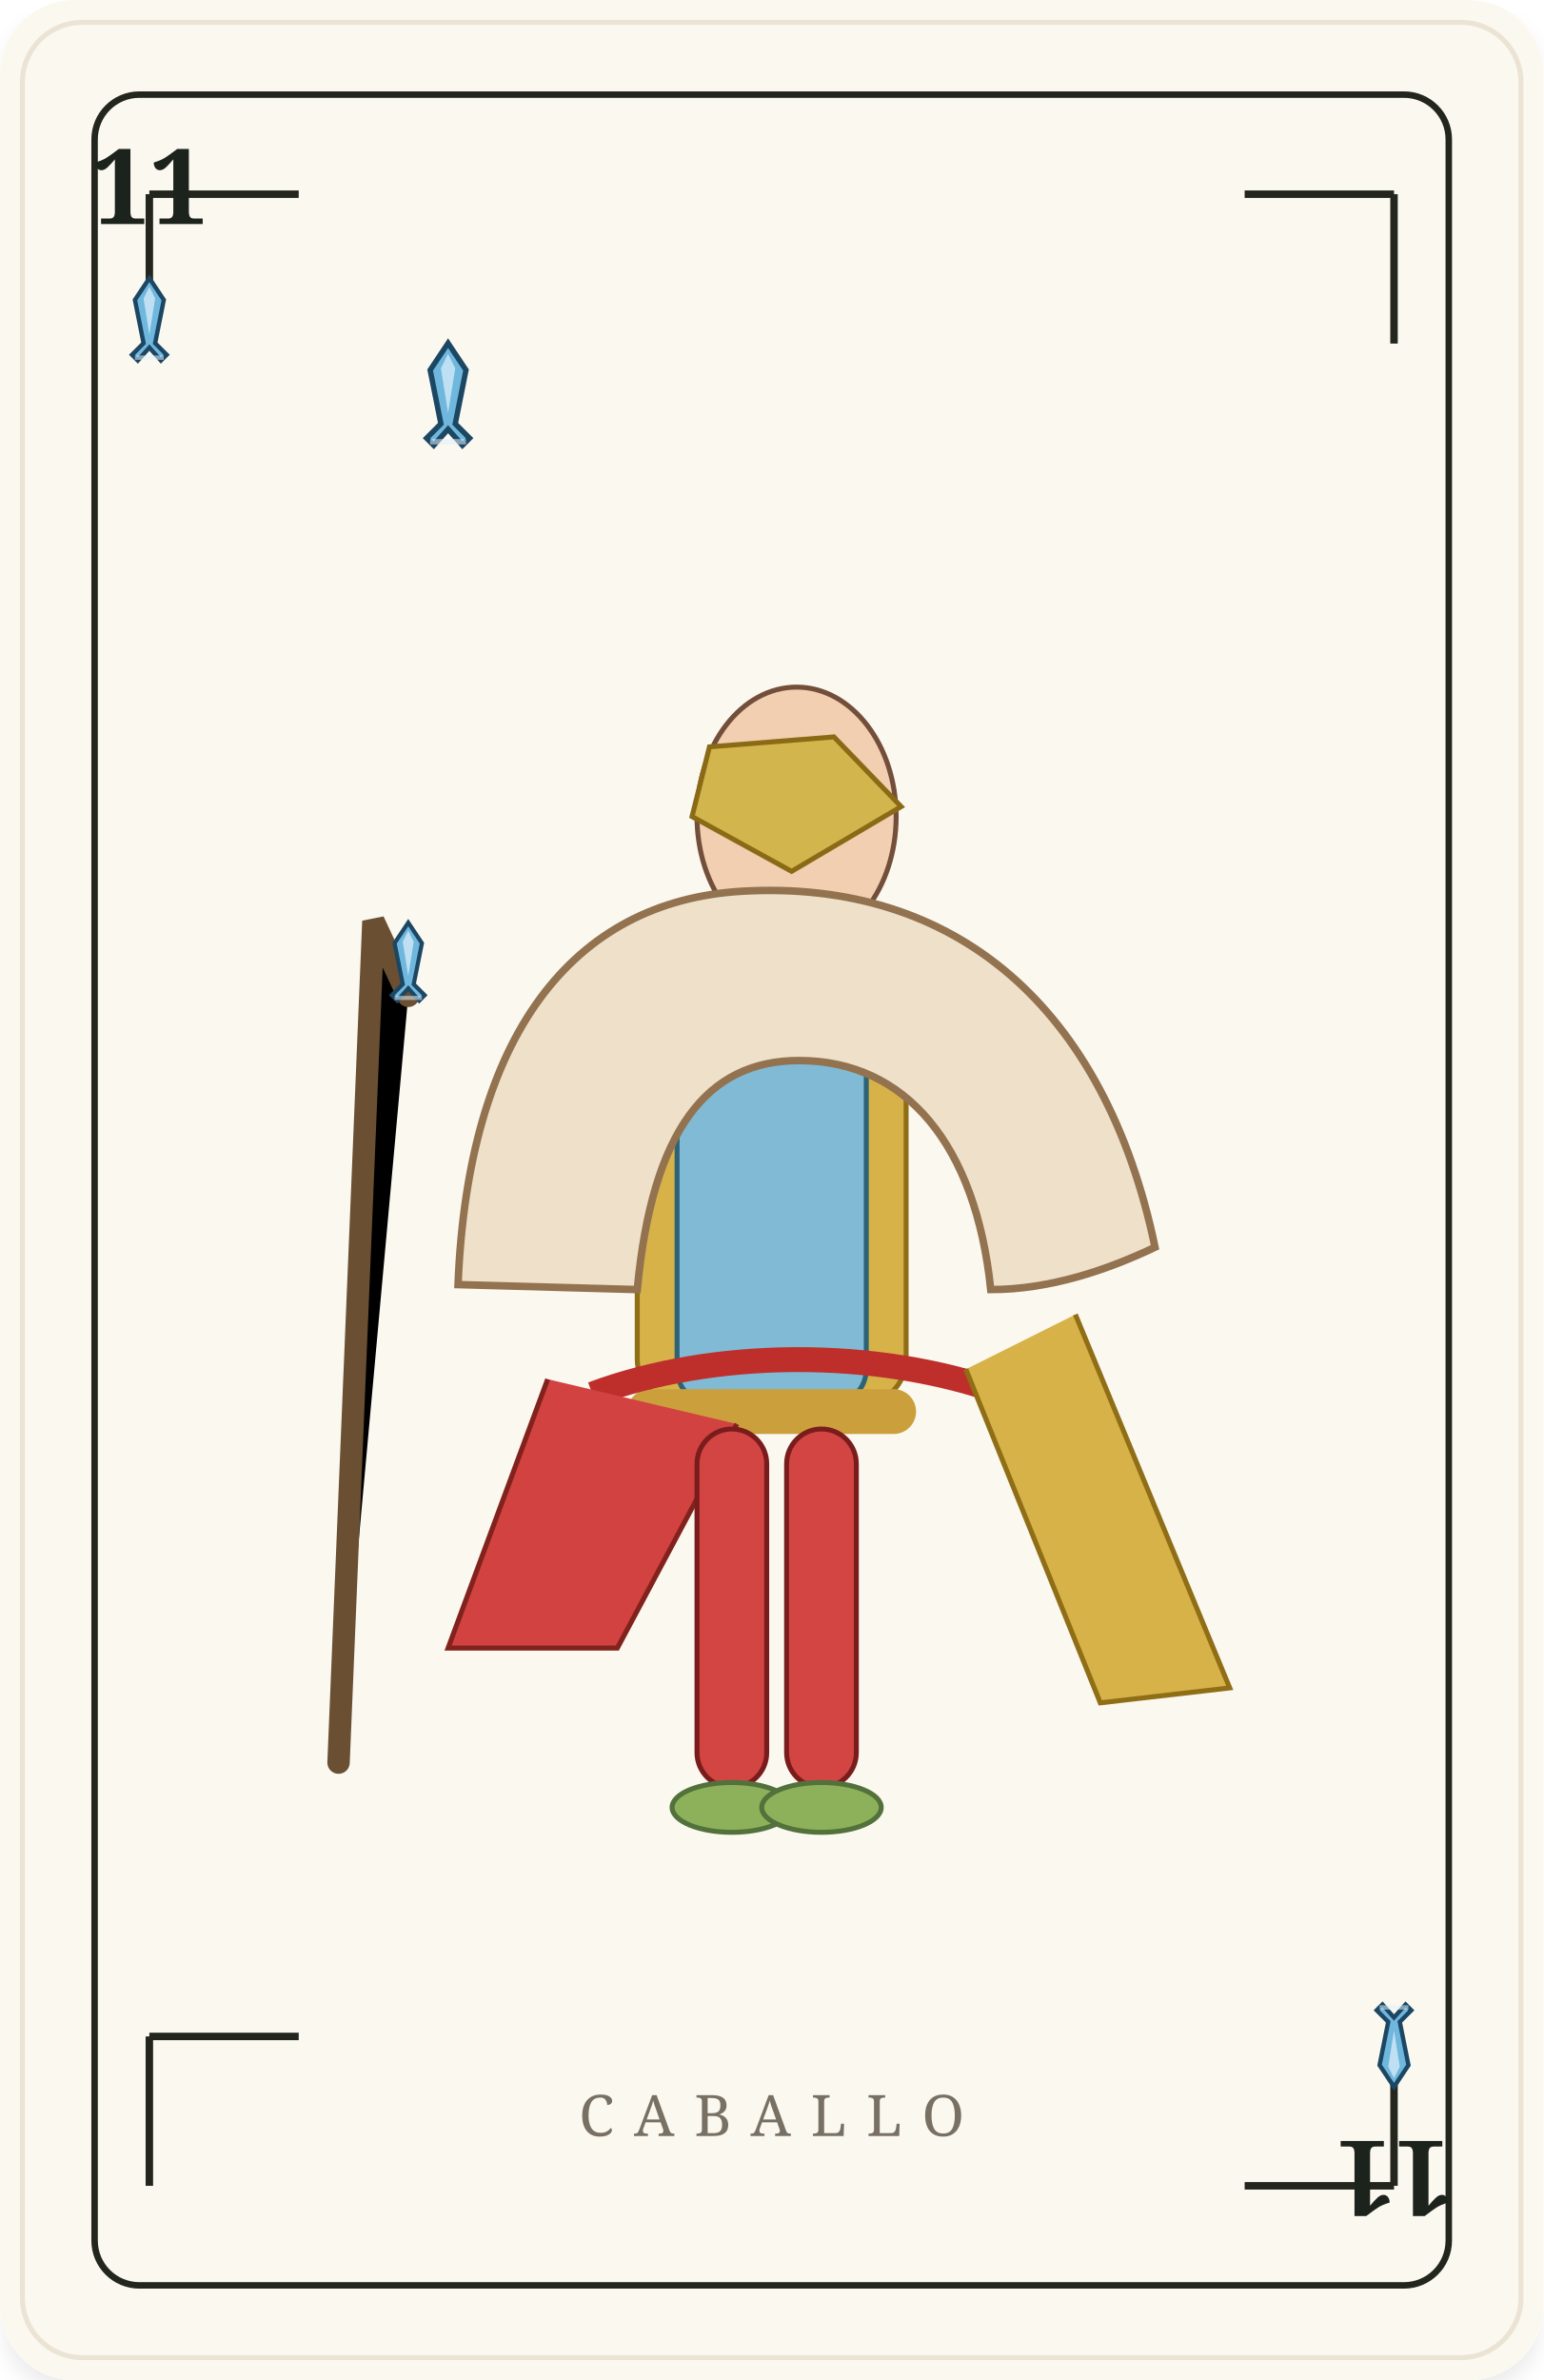
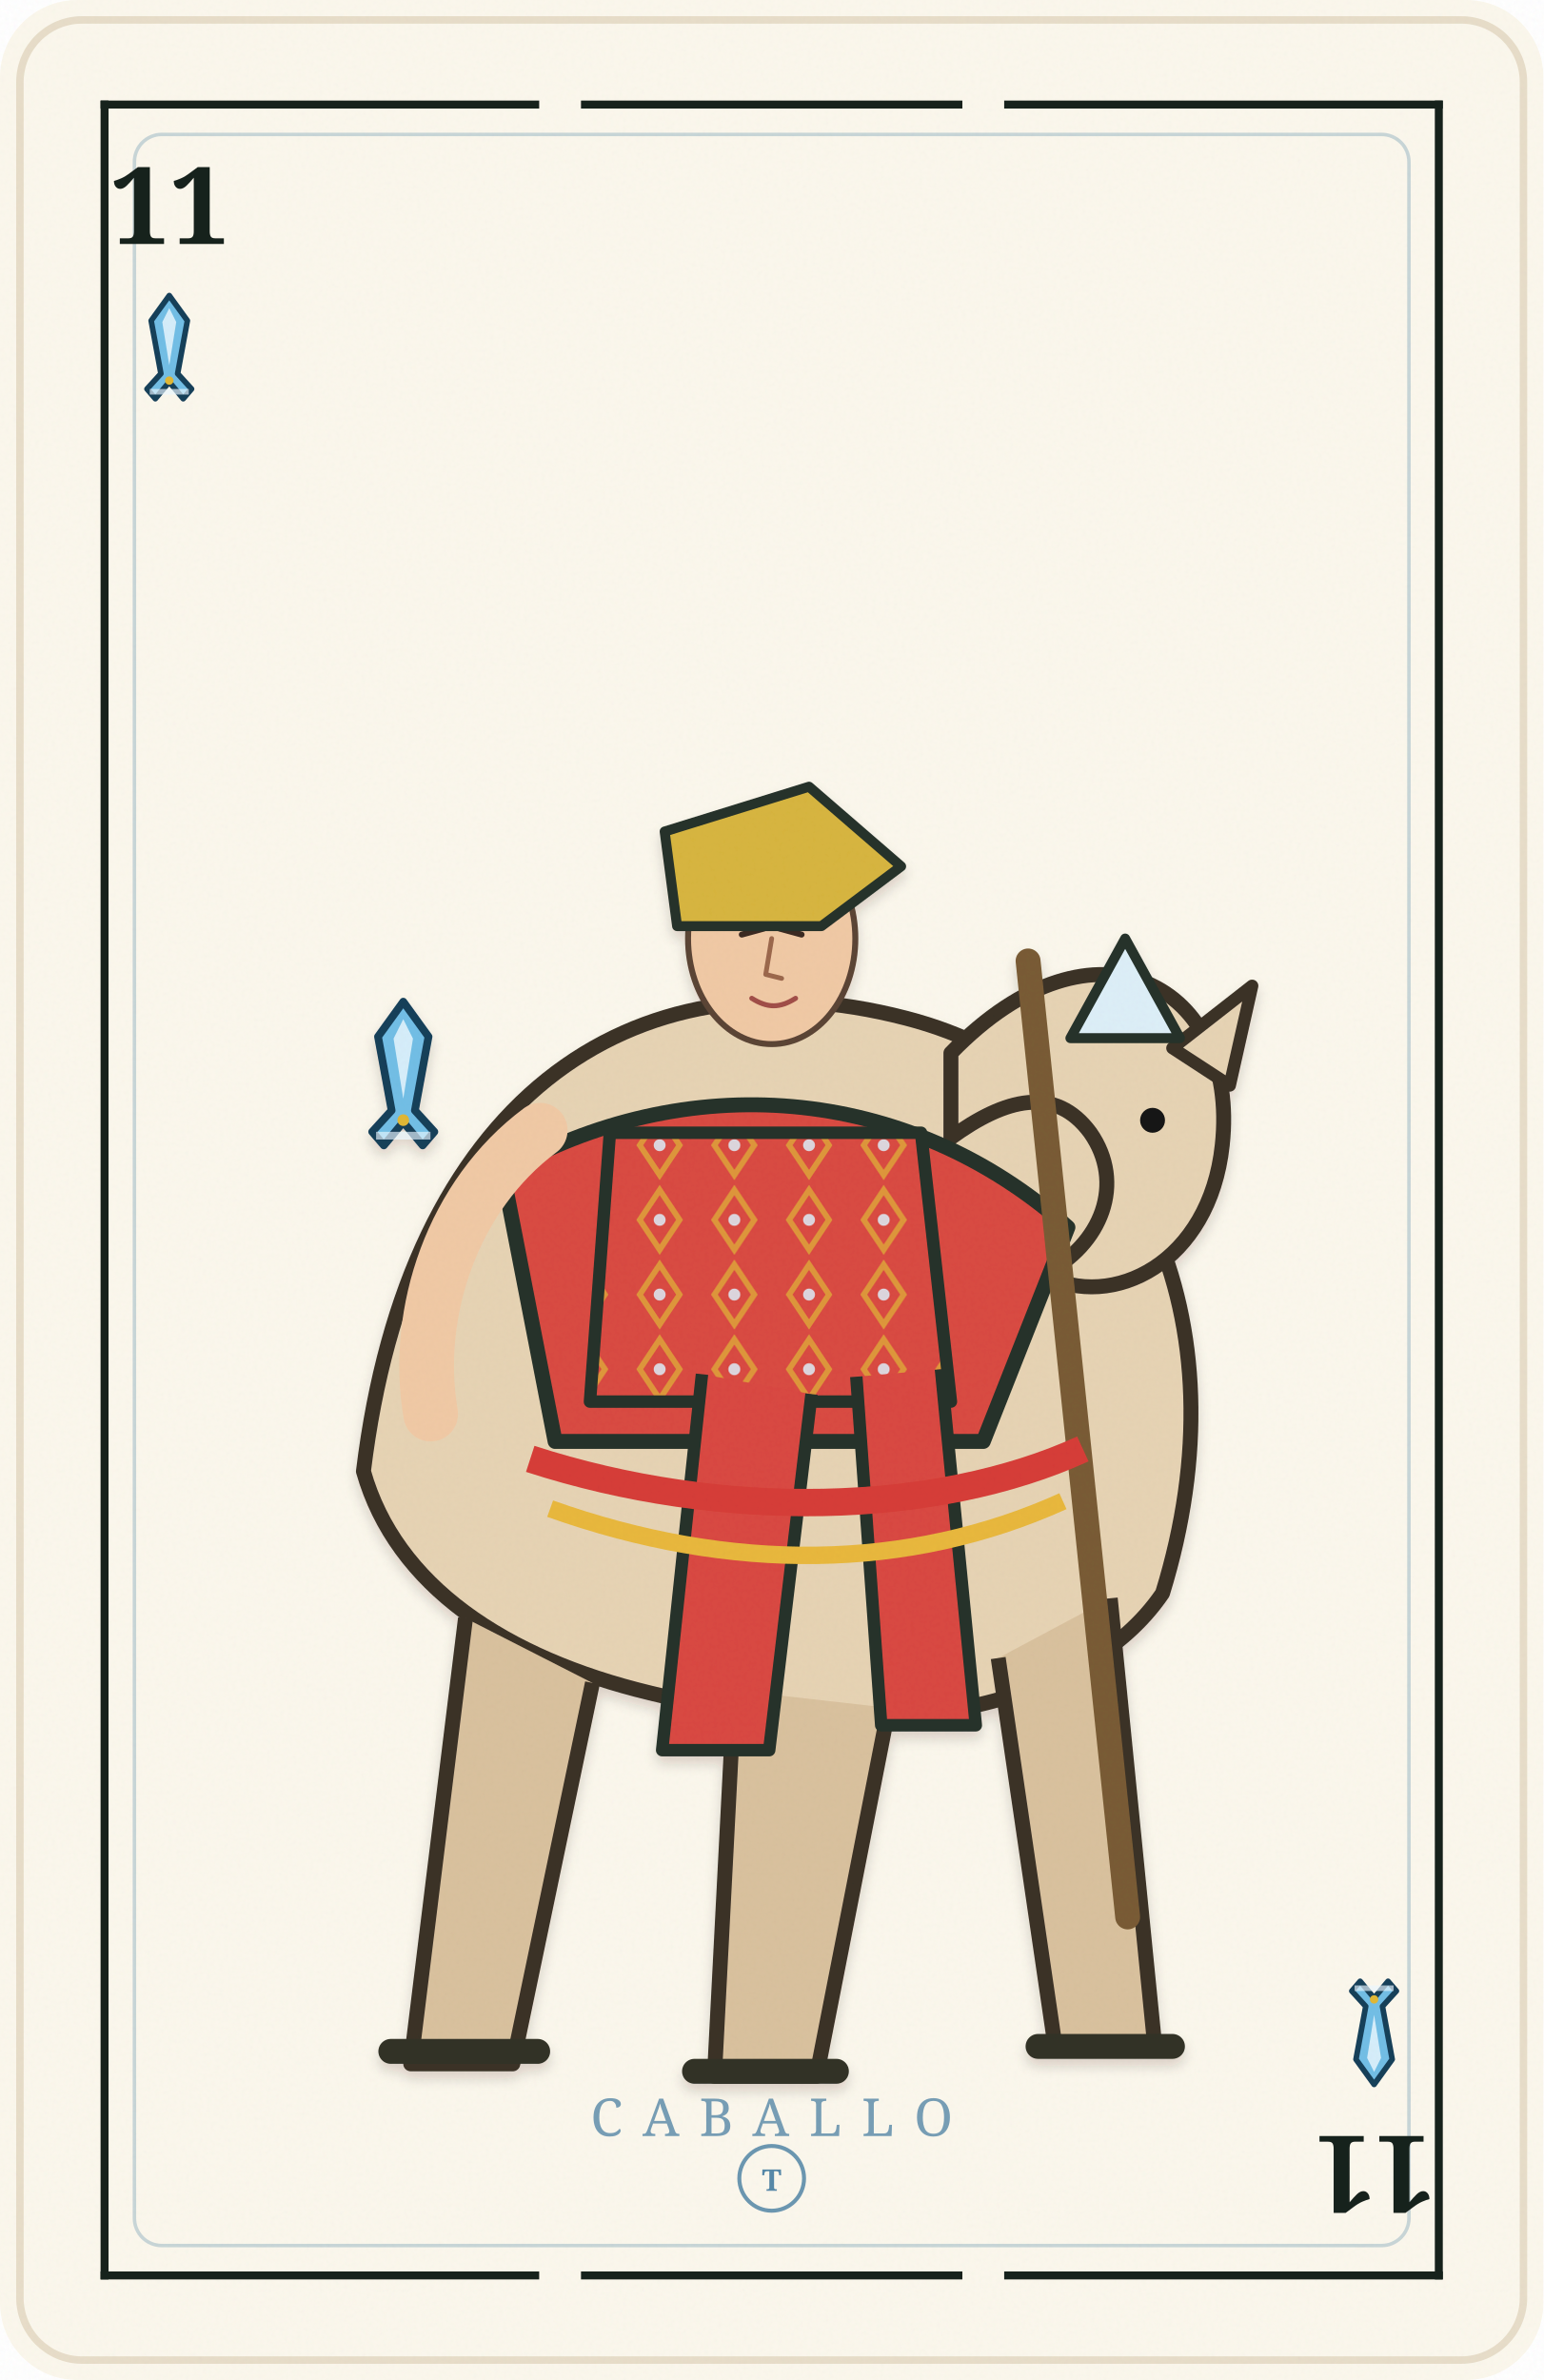
- <svg xmlns="http://www.w3.org/2000/svg" width="620" height="956" viewBox="0 0 620 956">
+ <svg xmlns="http://www.w3.org/2000/svg" width="620" height="956" viewBox="0 0 620 956" role="img" aria-label="Carta española de espadas">
  <defs>
-     <filter id="shadow" x="-20%" y="-20%" width="140%" height="140%">
-       <feDropShadow dx="0" dy="5" stdDeviation="4" flood-opacity=".08" />
+     <filter id="paper" x="-10%" y="-10%" width="120%" height="120%">
+       <feTurbulence type="fractalNoise" baseFrequency=".58" numOctaves="2" seed="9" result="noise" />
+       <feColorMatrix in="noise" type="matrix" values="1 0 0 0 0  0 1 0 0 0  0 0 1 0 0  0 0 0 .055 0" result="grain" />
+       <feBlend in="SourceGraphic" in2="grain" mode="multiply" />
    </filter>
-     <linearGradient id="oroFill" x1="0" x2="1">
-       <stop offset="0" stop-color="#f7db89" />
-       <stop offset="1" stop-color="#d19309" />
+     <filter id="inkShadow" x="-25%" y="-25%" width="150%" height="150%">
+       <feDropShadow dx="0" dy="3" stdDeviation="2.4" flood-color="#2A1E12" flood-opacity=".16" />
+     </filter>
+     <linearGradient id="gold" x1="0" y1="0" x2="1" y2="1">
+       <stop offset="0" stop-color="#FFE88B" />
+       <stop offset=".5" stop-color="#72BEE5" />
+       <stop offset="1" stop-color="#2F6E98" />
    </linearGradient>
+     <linearGradient id="robe" x1="0" y1="0" x2="0" y2="1">
+       <stop offset="0" stop-color="#D94B42" />
+       <stop offset="1" stop-color="#2F6E98" />
+     </linearGradient>
+     <pattern id="brocade" width="30" height="30" patternUnits="userSpaceOnUse">
+       <rect width="30" height="30" fill="#D94B42" />
+       <path d="M15 3L23 15L15 27L7 15Z" fill="none" stroke="#E0B736" stroke-width="2.3" opacity=".7" />
+       <circle cx="15" cy="15" r="2.4" fill="#DDF3FF" opacity=".82" />
+     </pattern>
+     <pattern id="capePattern" width="34" height="34" patternUnits="userSpaceOnUse">
+       <rect width="34" height="34" fill="#61A9D0" />
+       <path d="M0 17H34M17 0V34" stroke="#F7E6BA" stroke-width="1.6" opacity=".32" />
+     </pattern>
  </defs>
-   <g filter="url(#shadow)">
-     <rect width="620" height="956" rx="30" fill="#fbf8f0" />
-     <rect x="9" y="9" width="602" height="938" rx="24" fill="none" stroke="#ebe3d4" stroke-width="2" />
-     <rect x="38" y="38" width="544" height="880" rx="18" fill="none" stroke="#23251f" stroke-width="2.6" />
-     <path d="M60 78H120M60 78V138" stroke="#23251f" stroke-width="3" />
-     <path d="M500 78H560M560 78V138" stroke="#23251f" stroke-width="3" />
-     <path d="M60 818H120M60 818V878" stroke="#23251f" stroke-width="3" />
-     <path d="M500 878H560M560 818V878" stroke="#23251f" stroke-width="3" />
-     <g transform="translate(60 90)">
-       <text x="0" y="0" text-anchor="middle" font-family="Georgia,serif" font-size="42" font-weight="700" fill="#1d211b">11</text>
-       <g transform="translate(0 38) scale(.58)">
-         <path d="M0 -28L10 -13L4 17L12 25L8 29L0 20L-8 29L-12 25L-4 17L-10 -13Z" fill="#70b7dd" stroke="#1d4664" stroke-width="3" />
-         <path d="M0 -22L4 -14L0 11L-4 -14Z" fill="#def0fb" opacity=".72" />
-         <path d="M-10 27H10" stroke="#dff1fb" stroke-width="3" opacity=".55" />
+   <g filter="url(#paper)">
+     <rect width="620" height="956" rx="31" fill="#FBF7EC" />
+     <rect x="8" y="8" width="604" height="940" rx="25" fill="none" stroke="#E7DDC9" stroke-width="3" />
+     <g fill="none" stroke="#17211C" stroke-width="3.2" stroke-linecap="square">
+       <path d="M42 42H215.0 M235.0 42H385.0 M405.0 42H578" />
+       <path d="M42 914H215.0 M235.0 914H385.0 M405.0 914H578" />
+       <path d="M42 42V914M578 42V914" />
+     </g>
+     <rect x="54" y="54" width="512" height="848" rx="11" fill="none" stroke="#2F6E98" stroke-width="1.4" opacity=".25" />
+     <circle cx="310" cy="875" r="13" fill="#FBF7EC" stroke="#2F6E98" stroke-width="1.6" opacity=".7" />
+     <text x="310" y="880" text-anchor="middle" font-family="Georgia,serif" font-size="12" font-weight="700" fill="#2F6E98" opacity=".8">T</text>
+     <g transform="translate(68 98)">
+       <text x="0" y="0" text-anchor="middle" font-family="Georgia,serif" font-size="43" font-weight="700" fill="#17211C">11</text>
+       <g transform="translate(0 42) scale(.56)">
+         <g transform="scale(1.0)" stroke-linejoin="round">
+           <path d="M0 -38L13 -20L6 18L16 29L10 36L0 24L-10 36L-16 29L-6 18L-13 -20Z" fill="#72BEE5" stroke="#173F5A" stroke-width="4" />
+           <path d="M0 -29L5 -19L0 12L-5 -19Z" fill="#EAF8FF" opacity=".82" />
+           <path d="M-14 31H14" stroke="#EAF8FF" stroke-width="4" opacity=".66" />
+           <circle cy="23" r="3" fill="#E0B736" />
+         </g>
      </g>
    </g>
-     <g transform="translate(560 860) rotate(180 0 0)">
-       <text x="0" y="0" text-anchor="middle" font-family="Georgia,serif" font-size="42" font-weight="700" fill="#1d211b">11</text>
-       <g transform="translate(0 38) scale(.58)">
-         <path d="M0 -28L10 -13L4 17L12 25L8 29L0 20L-8 29L-12 25L-4 17L-10 -13Z" fill="#70b7dd" stroke="#1d4664" stroke-width="3" />
-         <path d="M0 -22L4 -14L0 11L-4 -14Z" fill="#def0fb" opacity=".72" />
-         <path d="M-10 27H10" stroke="#dff1fb" stroke-width="3" opacity=".55" />
+     <g transform="translate(552 858) rotate(180)">
+       <text x="0" y="0" text-anchor="middle" font-family="Georgia,serif" font-size="43" font-weight="700" fill="#17211C">11</text>
+       <g transform="translate(0 42) scale(.56)">
+         <g transform="scale(1.0)" stroke-linejoin="round">
+           <path d="M0 -38L13 -20L6 18L16 29L10 36L0 24L-10 36L-16 29L-6 18L-13 -20Z" fill="#72BEE5" stroke="#173F5A" stroke-width="4" />
+           <path d="M0 -29L5 -19L0 12L-5 -19Z" fill="#EAF8FF" opacity=".82" />
+           <path d="M-14 31H14" stroke="#EAF8FF" stroke-width="4" opacity=".66" />
+           <circle cy="23" r="3" fill="#E0B736" />
+         </g>
      </g>
    </g>
-     <g transform="translate(180 158) scale(.72)">
-       <path d="M0 -28L10 -13L4 17L12 25L8 29L0 20L-8 29L-12 25L-4 17L-10 -13Z" fill="#70b7dd" stroke="#1d4664" stroke-width="3" />
-       <path d="M0 -22L4 -14L0 11L-4 -14Z" fill="#def0fb" opacity=".72" />
-       <path d="M-10 27H10" stroke="#dff1fb" stroke-width="3" opacity=".55" />
+     <g transform="translate(310 505)" filter="url(#inkShadow)" stroke-linejoin="round">
+       <path d="M-164 86C-146 -62 -58 -125 54 -96C147 -72 191 25 157 135C125 182 42 198 -49 175C-107 161 -151 132 -164 86Z" fill="#E6D3B4" stroke="#3A3027" stroke-width="6" />
+       <path d="M72 -82C130 -142 188 -109 181 -45C176 2 137 22 109 7C133 -5 142 -30 128 -50C114 -69 94 -64 72 -48Z" fill="#E6D3B4" stroke="#3A3027" stroke-width="6" />
+       <path d="M161 -84L193 -109L184 -69Z" fill="#E6D3B4" stroke="#3A3027" stroke-width="5" />
+       <circle cx="153" cy="-55" r="5" fill="#151512" />
+       <path d="M-123 145L-145 324H-104L-72 171M-15 174L-23 329H18L47 181M91 161L114 318H154L136 137" fill="#D9C19E" stroke="#3A3027" stroke-width="6" stroke-linejoin="round" />
+       <path d="M-153 319H-94M-31 327H26M107 317H161" stroke="#303025" stroke-width="10" stroke-linecap="round" />
+       <path d="M-108 -34C-35 -76 54 -70 119 -12L85 74H-87Z" fill="#D94B42" stroke="#253129" stroke-width="6" />
+       <path d="M-65 -50H60L72 58H-73Z" fill="url(#brocade)" stroke="#253129" stroke-width="5" />
+       <path d="M-28 47L-44 198H-1L16 55M34 48L44 188H82L68 45" fill="#D94A42" stroke="#253129" stroke-width="5" />
+       <g transform="translate(0 -128) scale(0.8)">
+         <ellipse cx="0" cy="0" rx="42" ry="53" fill="#F0C9A5" stroke="#5B4435" stroke-width="3" />
+         <path d="M-37 -16C-31 -49 28 -53 39 -17C17 -36 -18 -35 -37 -16Z" fill="#7E4A25" stroke="#5B4435" stroke-width="3" />
+         <path d="M-15 -2L-4 -5M15 -2L4 -5" stroke="#3A2A22" stroke-width="3" stroke-linecap="round" />
+         <path d="M0 0L-3 18L5 20" fill="none" stroke="#9B684E" stroke-width="2.4" stroke-linecap="round" />
+         <path d="M-10 30C-2 35 4 35 12 30" fill="none" stroke="#A14F48" stroke-width="2.5" stroke-linecap="round" />
+       </g>
+       <path d="M-43 -171L15 -189L52 -157L20 -133H-38Z" fill="#D7B540" stroke="#253129" stroke-width="4" />
+       <path d="M-93 -51C-128 -25 -144 22 -137 63" fill="none" stroke="#F0C9A5" stroke-width="22" stroke-linecap="round" />
+       <g transform="translate(-148 -73) rotate(0) scale(0.78)">
+         <g transform="scale(1.0)" stroke-linejoin="round">
+           <path d="M0 -38L13 -20L6 18L16 29L10 36L0 24L-10 36L-16 29L-6 18L-13 -20Z" fill="#72BEE5" stroke="#173F5A" stroke-width="4" />
+           <path d="M0 -29L5 -19L0 12L-5 -19Z" fill="#EAF8FF" opacity=".82" />
+           <path d="M-14 31H14" stroke="#EAF8FF" stroke-width="4" opacity=".66" />
+           <circle cy="23" r="3" fill="#E0B736" />
+         </g>
+       </g>
+       <path d="M103 -119L143 265" stroke="#795C34" stroke-width="10" stroke-linecap="round" />
+       <path d="M142 -128L164 -88L120 -88Z" fill="#DCEEF7" stroke="#253129" stroke-width="4" />
+       <path d="M-97 81C-20 106 66 104 125 77" fill="none" stroke="#D63E37" stroke-width="11" />
+       <path d="M-89 101C-16 127 55 126 117 98" fill="none" stroke="#E8B83C" stroke-width="7" />
    </g>
-     <g transform="translate(310 500)">
-       <ellipse cx="10" cy="-172" rx="40" ry="52" fill="#f1cfb0" stroke="#73503a" stroke-width="2" />
-       <path d="M-25 -200L25 -204L52 -176L8 -150L-32 -172Z" fill="#d3b54d" stroke="#8b6a17" stroke-width="2" />
-       <rect x="-54" y="-124" width="108" height="188" rx="18" fill="#d7b249" stroke="#8f6e17" stroke-width="2" />
-       <rect x="-38" y="-110" width="76" height="174" rx="14" fill="#80bad4" stroke="#2e6477" stroke-width="2" />
-       <rect x="-58" y="58" width="116" height="18" rx="9" fill="#cc9f3e" />
-       <path d="M-126 16C-122 -84 -80 -138 -12 -142C74 -147 134 -95 154 1C135 10 112 18 88 18C82 -40 54 -74 11 -74C-26 -74 -48 -46 -54 18Z" fill="#efe0c9" stroke="#92724f" stroke-width="3" />
-       <path d="M-72 60C-24 42 42 41 94 60" fill="none" stroke="#be2e29" stroke-width="10" />
-       <path d="M-90 54L-130 162L-62 162L-14 72" fill="#d1423f" stroke="#82221f" stroke-width="2" />
-       <path d="M78 50L132 184L184 178L122 28" fill="#d7b249" stroke="#8f6e17" stroke-width="2" />
-       <rect x="-30" y="74" width="28" height="144" rx="14" fill="#d24542" stroke="#7a1f1e" stroke-width="2" />
-       <rect x="6" y="74" width="28" height="144" rx="14" fill="#d24542" stroke="#7a1f1e" stroke-width="2" />
-       <ellipse cx="-16" cy="226" rx="24" ry="10" fill="#8db15a" stroke="#53713a" stroke-width="2" />
-       <ellipse cx="20" cy="226" rx="24" ry="10" fill="#8db15a" stroke="#53713a" stroke-width="2" />
-       <path d="M-146 -100L-160 -130L-174 208" stroke="#6a5032" stroke-width="9" stroke-linecap="round" />
-       <g transform="translate(-146 -114) scale(.55)">
-         <path d="M0 -28L10 -13L4 17L12 25L8 29L0 20L-8 29L-12 25L-4 17L-10 -13Z" fill="#70b7dd" stroke="#1d4664" stroke-width="3" />
-         <path d="M0 -22L4 -14L0 11L-4 -14Z" fill="#def0fb" opacity=".72" />
-         <path d="M-10 27H10" stroke="#dff1fb" stroke-width="3" opacity=".55" />
-       </g>
-     </g>
-     <text x="310" y="858" text-anchor="middle" font-family="Georgia,serif" font-size="23" letter-spacing="8" fill="#5a5246" opacity=".82">CABALLO</text>
+     <text x="310" y="858" text-anchor="middle" font-family="Georgia,serif" font-size="21" letter-spacing="8" fill="#2F6E98" opacity=".65">CABALLO</text>
  </g>
</svg>
